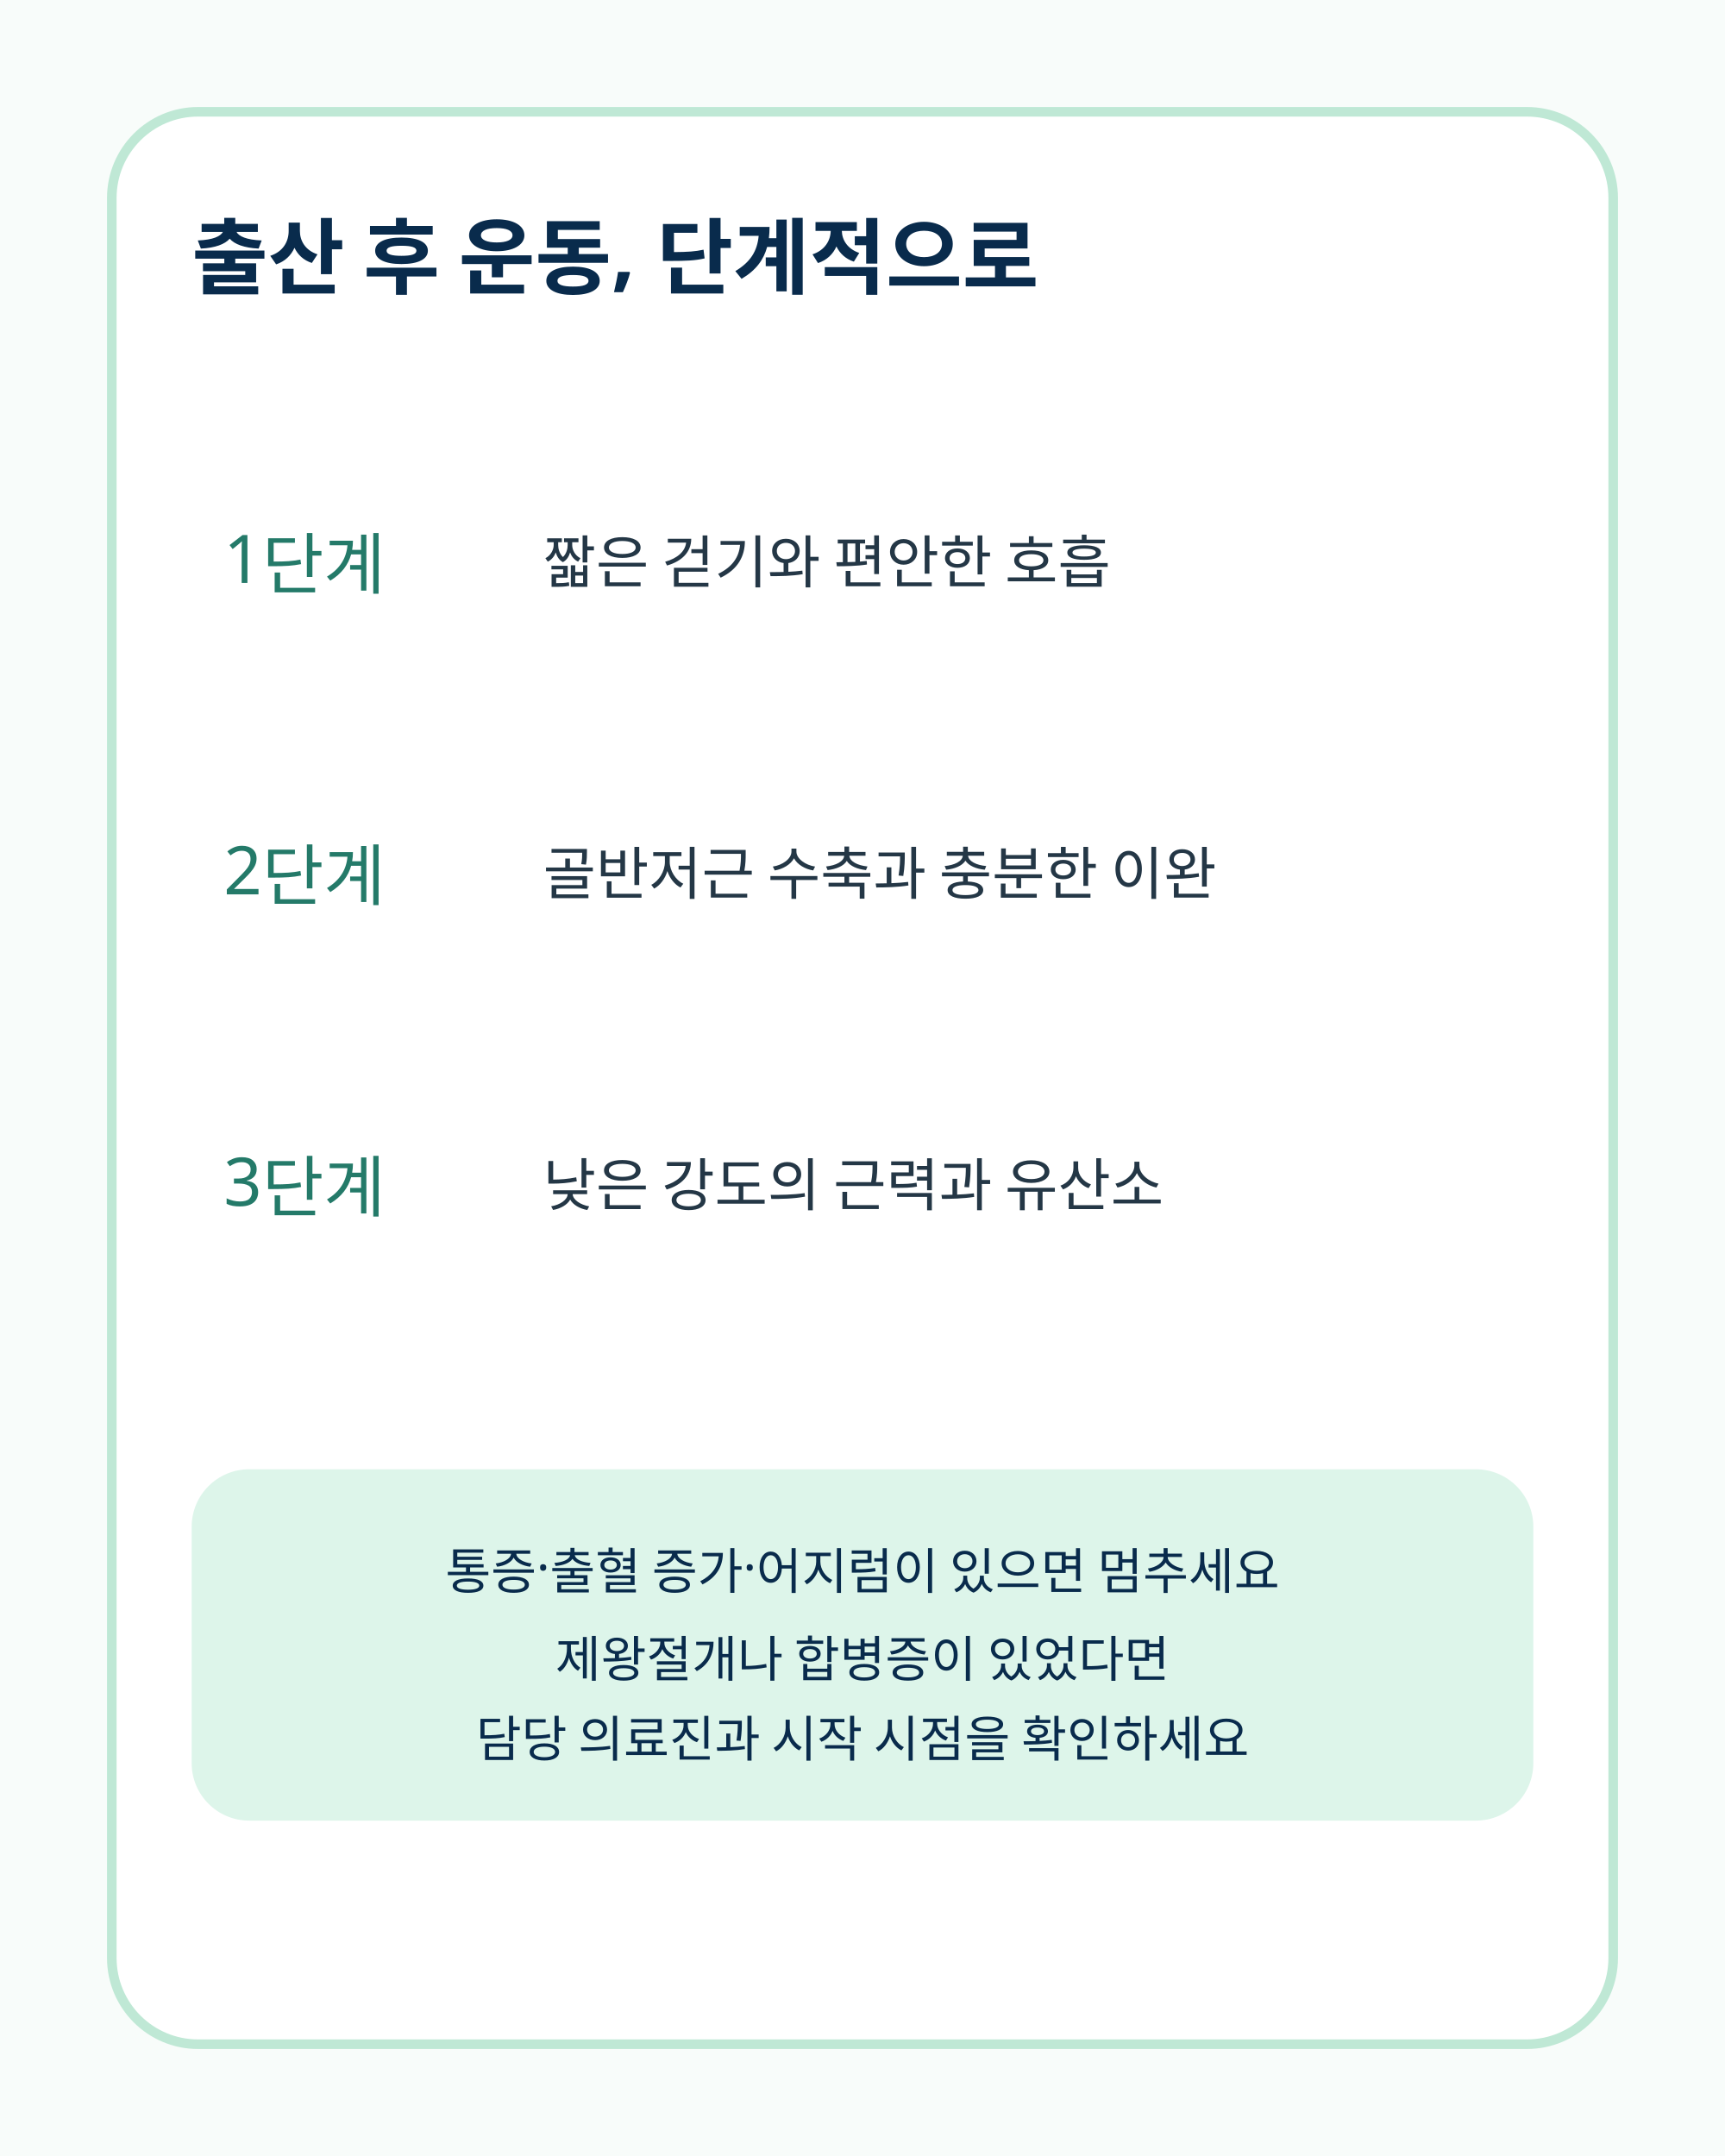
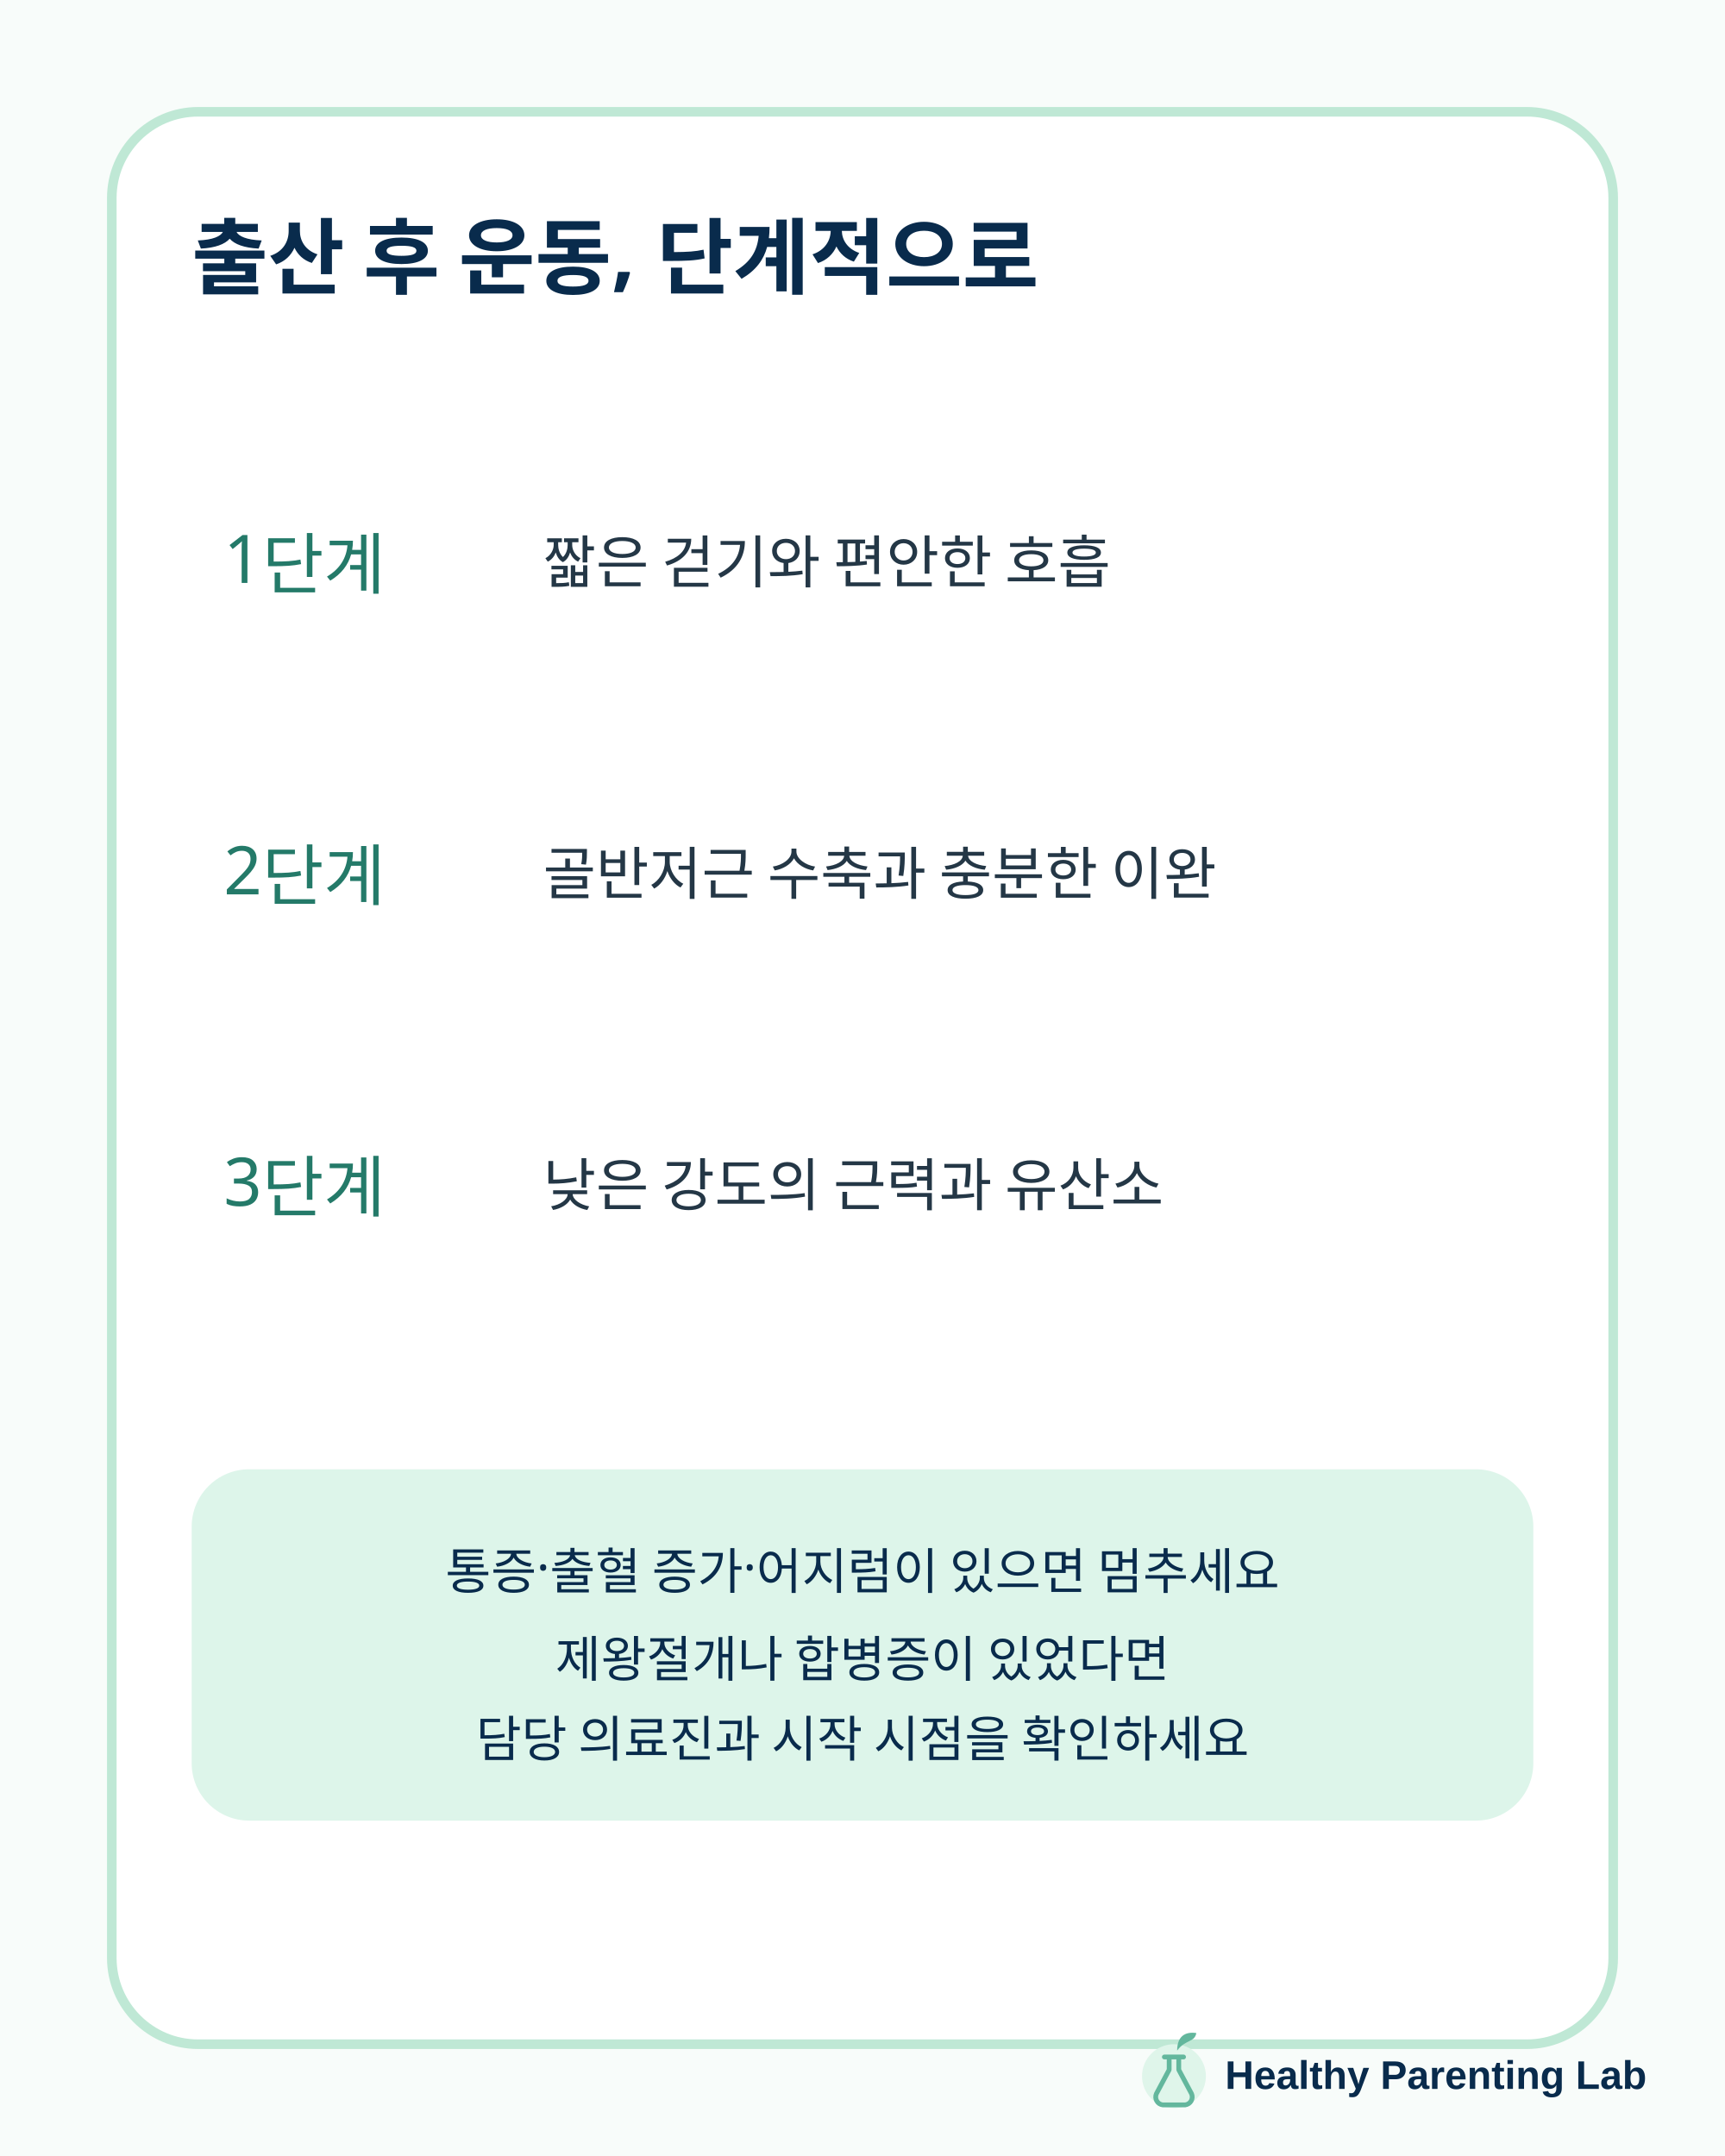
<svg xmlns="http://www.w3.org/2000/svg" width="1080" height="1350">
  <rect width="1080" height="1350" fill="#F8FCFA" />
  <rect x="70" y="70" width="940" height="1210" rx="54" fill="#fff" stroke="#BFE8D5" stroke-width="6" />
  <text x="120" y="180" font-family="sans-serif" font-size="52" font-weight="700" fill="#092B4C">출산 후 운동, 단계적으로</text>
  <g font-family="sans-serif">
    <text x="140" y="365" font-size="42" fill="#247A69">1단계</text>
    <text x="340" y="365" font-size="36" fill="#243746">짧은 걷기와 편안한 호흡</text>
    <text x="140" y="560" font-size="42" fill="#247A69">2단계</text>
    <text x="340" y="560" font-size="36" fill="#243746">골반저근 수축과 충분한 이완</text>
    <text x="140" y="755" font-size="42" fill="#247A69">3단계</text>
    <text x="340" y="755" font-size="36" fill="#243746">낮은 강도의 근력과 유산소</text>
  </g>
  <rect x="120" y="920" width="840" height="220" rx="36" fill="#DDF5EA" />
  <text x="540" y="995" text-anchor="middle" font-family="sans-serif" font-size="31" fill="#092B4C">통증·출혈 증가·어지럼이 있으면 멈추세요</text>
  <text x="540" y="1050" text-anchor="middle" font-family="sans-serif" font-size="31" fill="#092B4C">제왕절개나 합병증이 있었다면</text>
  <text x="540" y="1100" text-anchor="middle" font-family="sans-serif" font-size="31" fill="#092B4C">담당 의료진과 시작 시점을 확인하세요</text>
+   <g aria-label="Healthy Parenting Lab" transform="translate(735 1300)">
+     <circle cx="0" cy="0" r="20" fill="#DFF5EA" />
+     <path d="M-6 -12h12M-3 -12v8l-8 15a5 5 0 0 0 4 7H7a5 5 0 0 0 4-7L3-4v-8" fill="none" stroke="#63B79D" stroke-width="3" stroke-linecap="round" stroke-linejoin="round" />
+     <path d="M2 -16c5-7 11-5 12-11-7-1-12 2-12 11Z" fill="#63B79D" />
+     <text x="32" y="8" font-family="Arial, sans-serif" font-size="25" font-weight="700" fill="#092B4C">Healthy Parenting Lab</text>
+   </g>
</svg>
